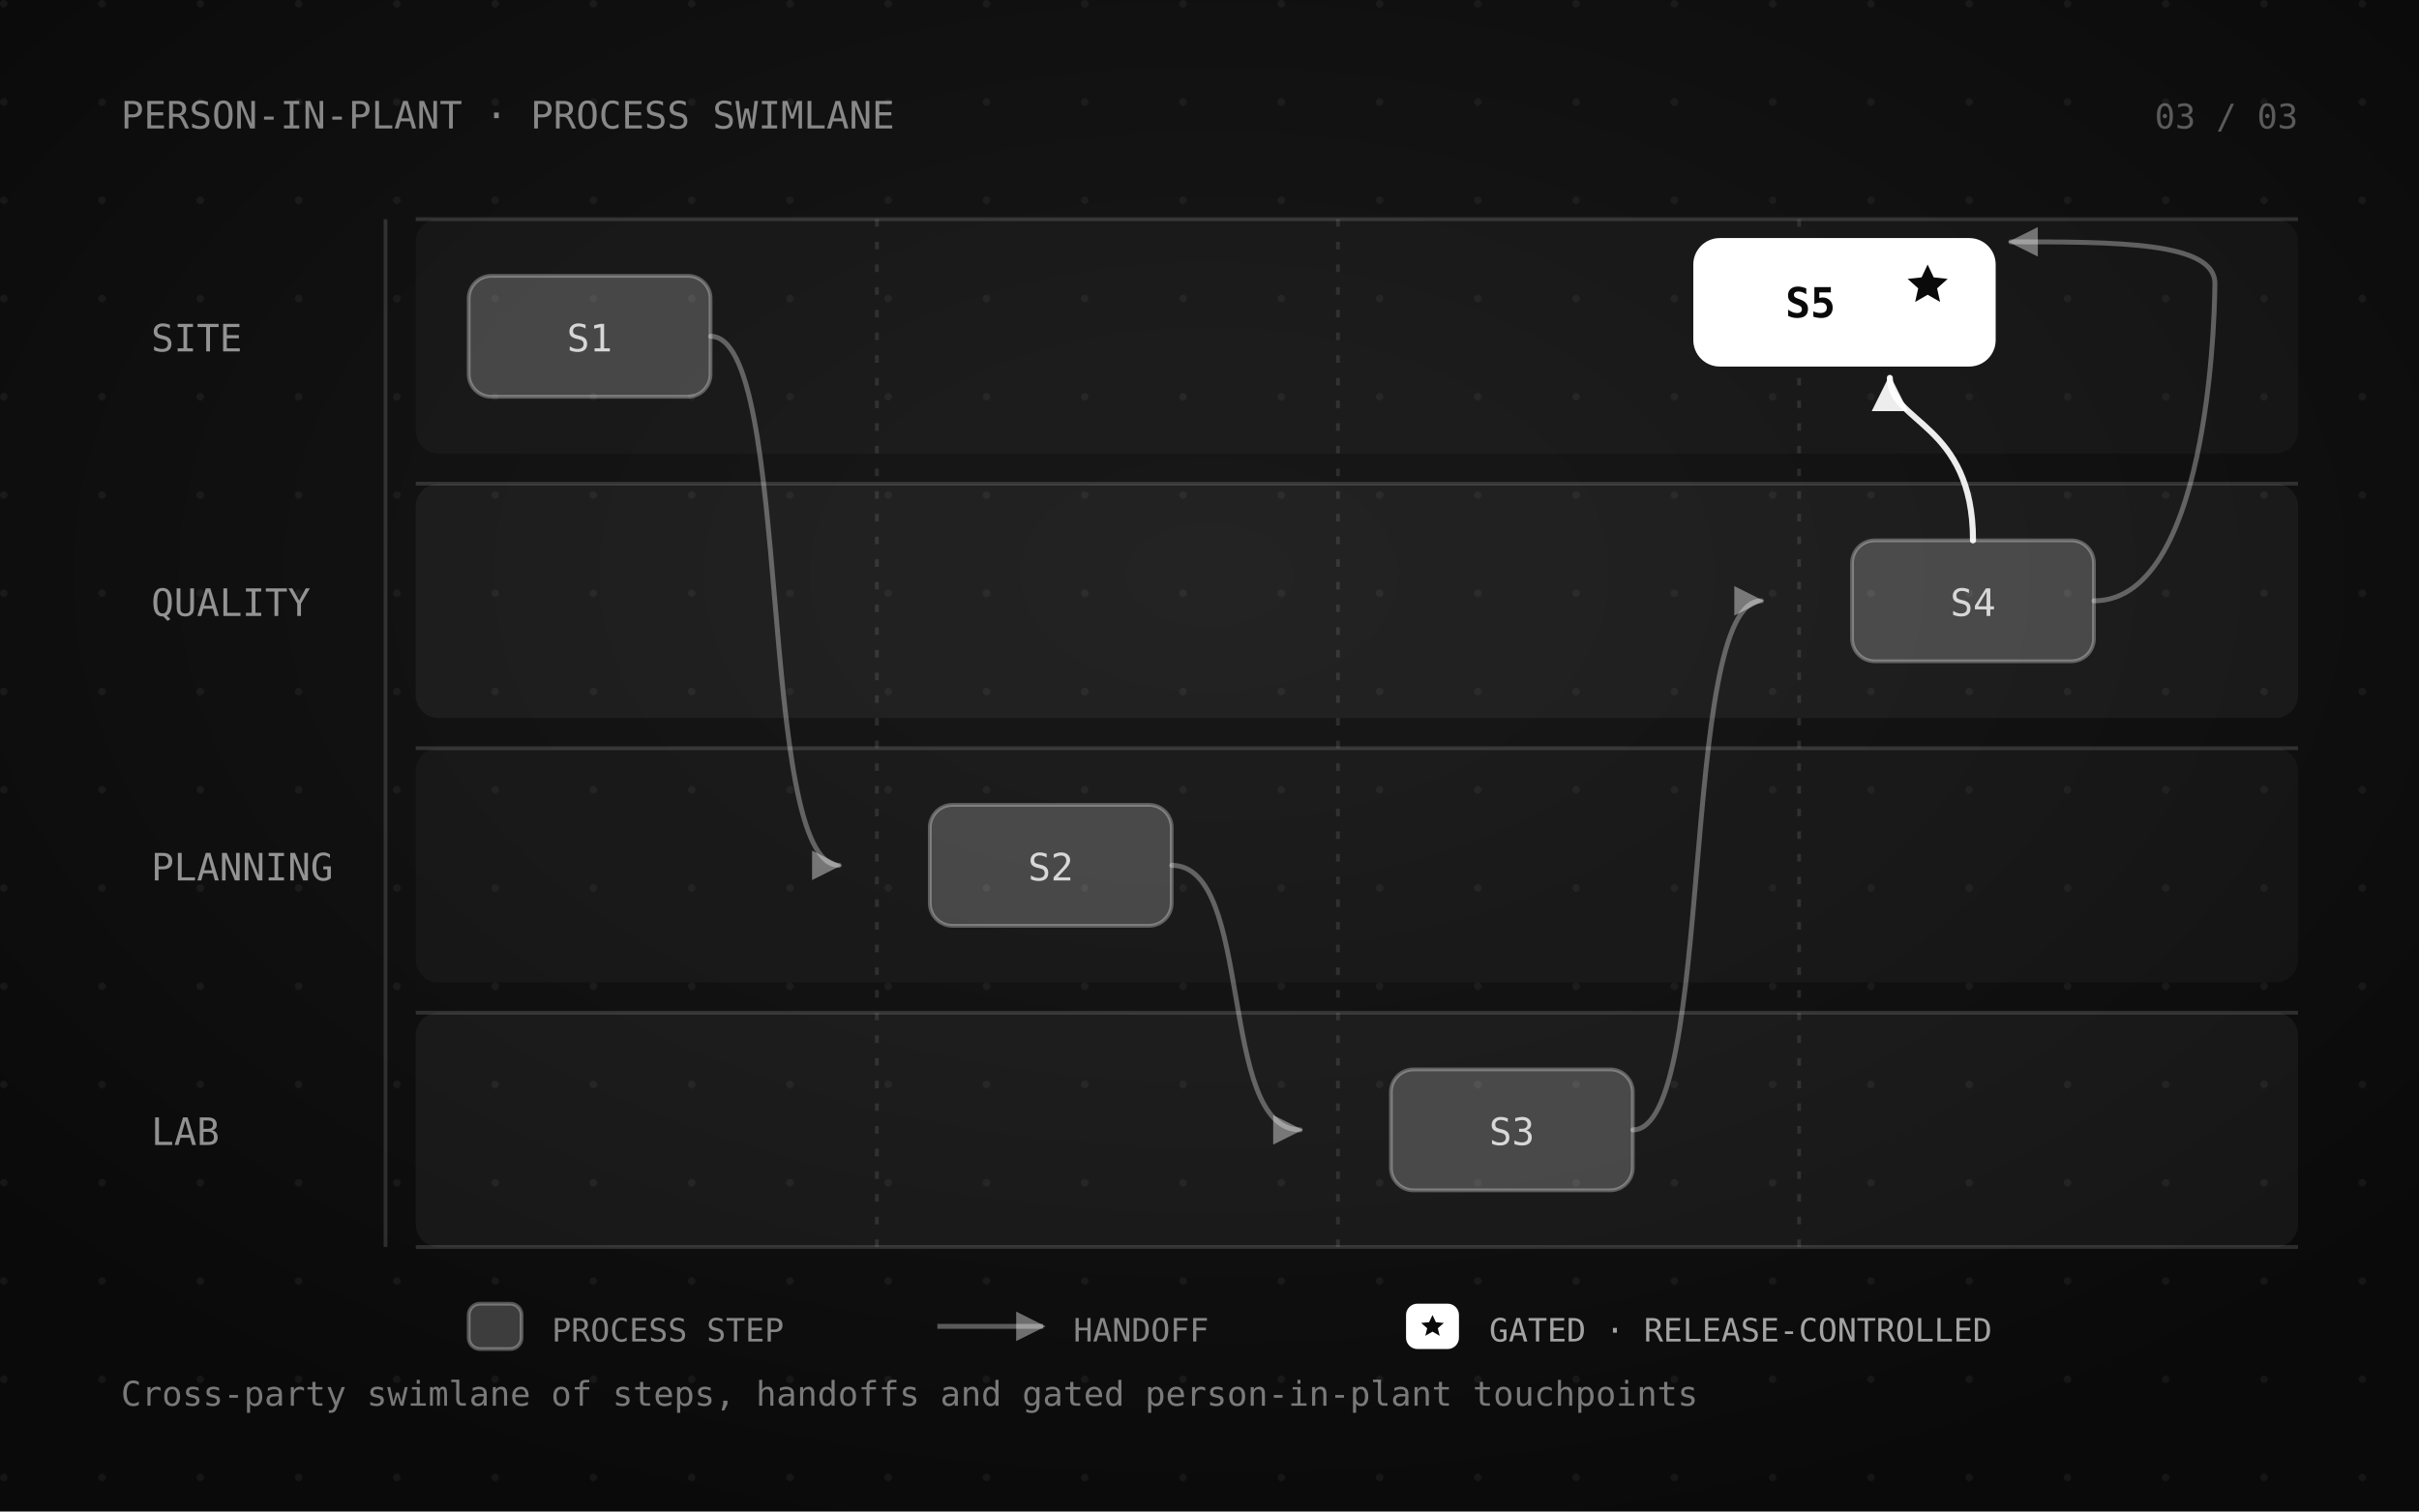
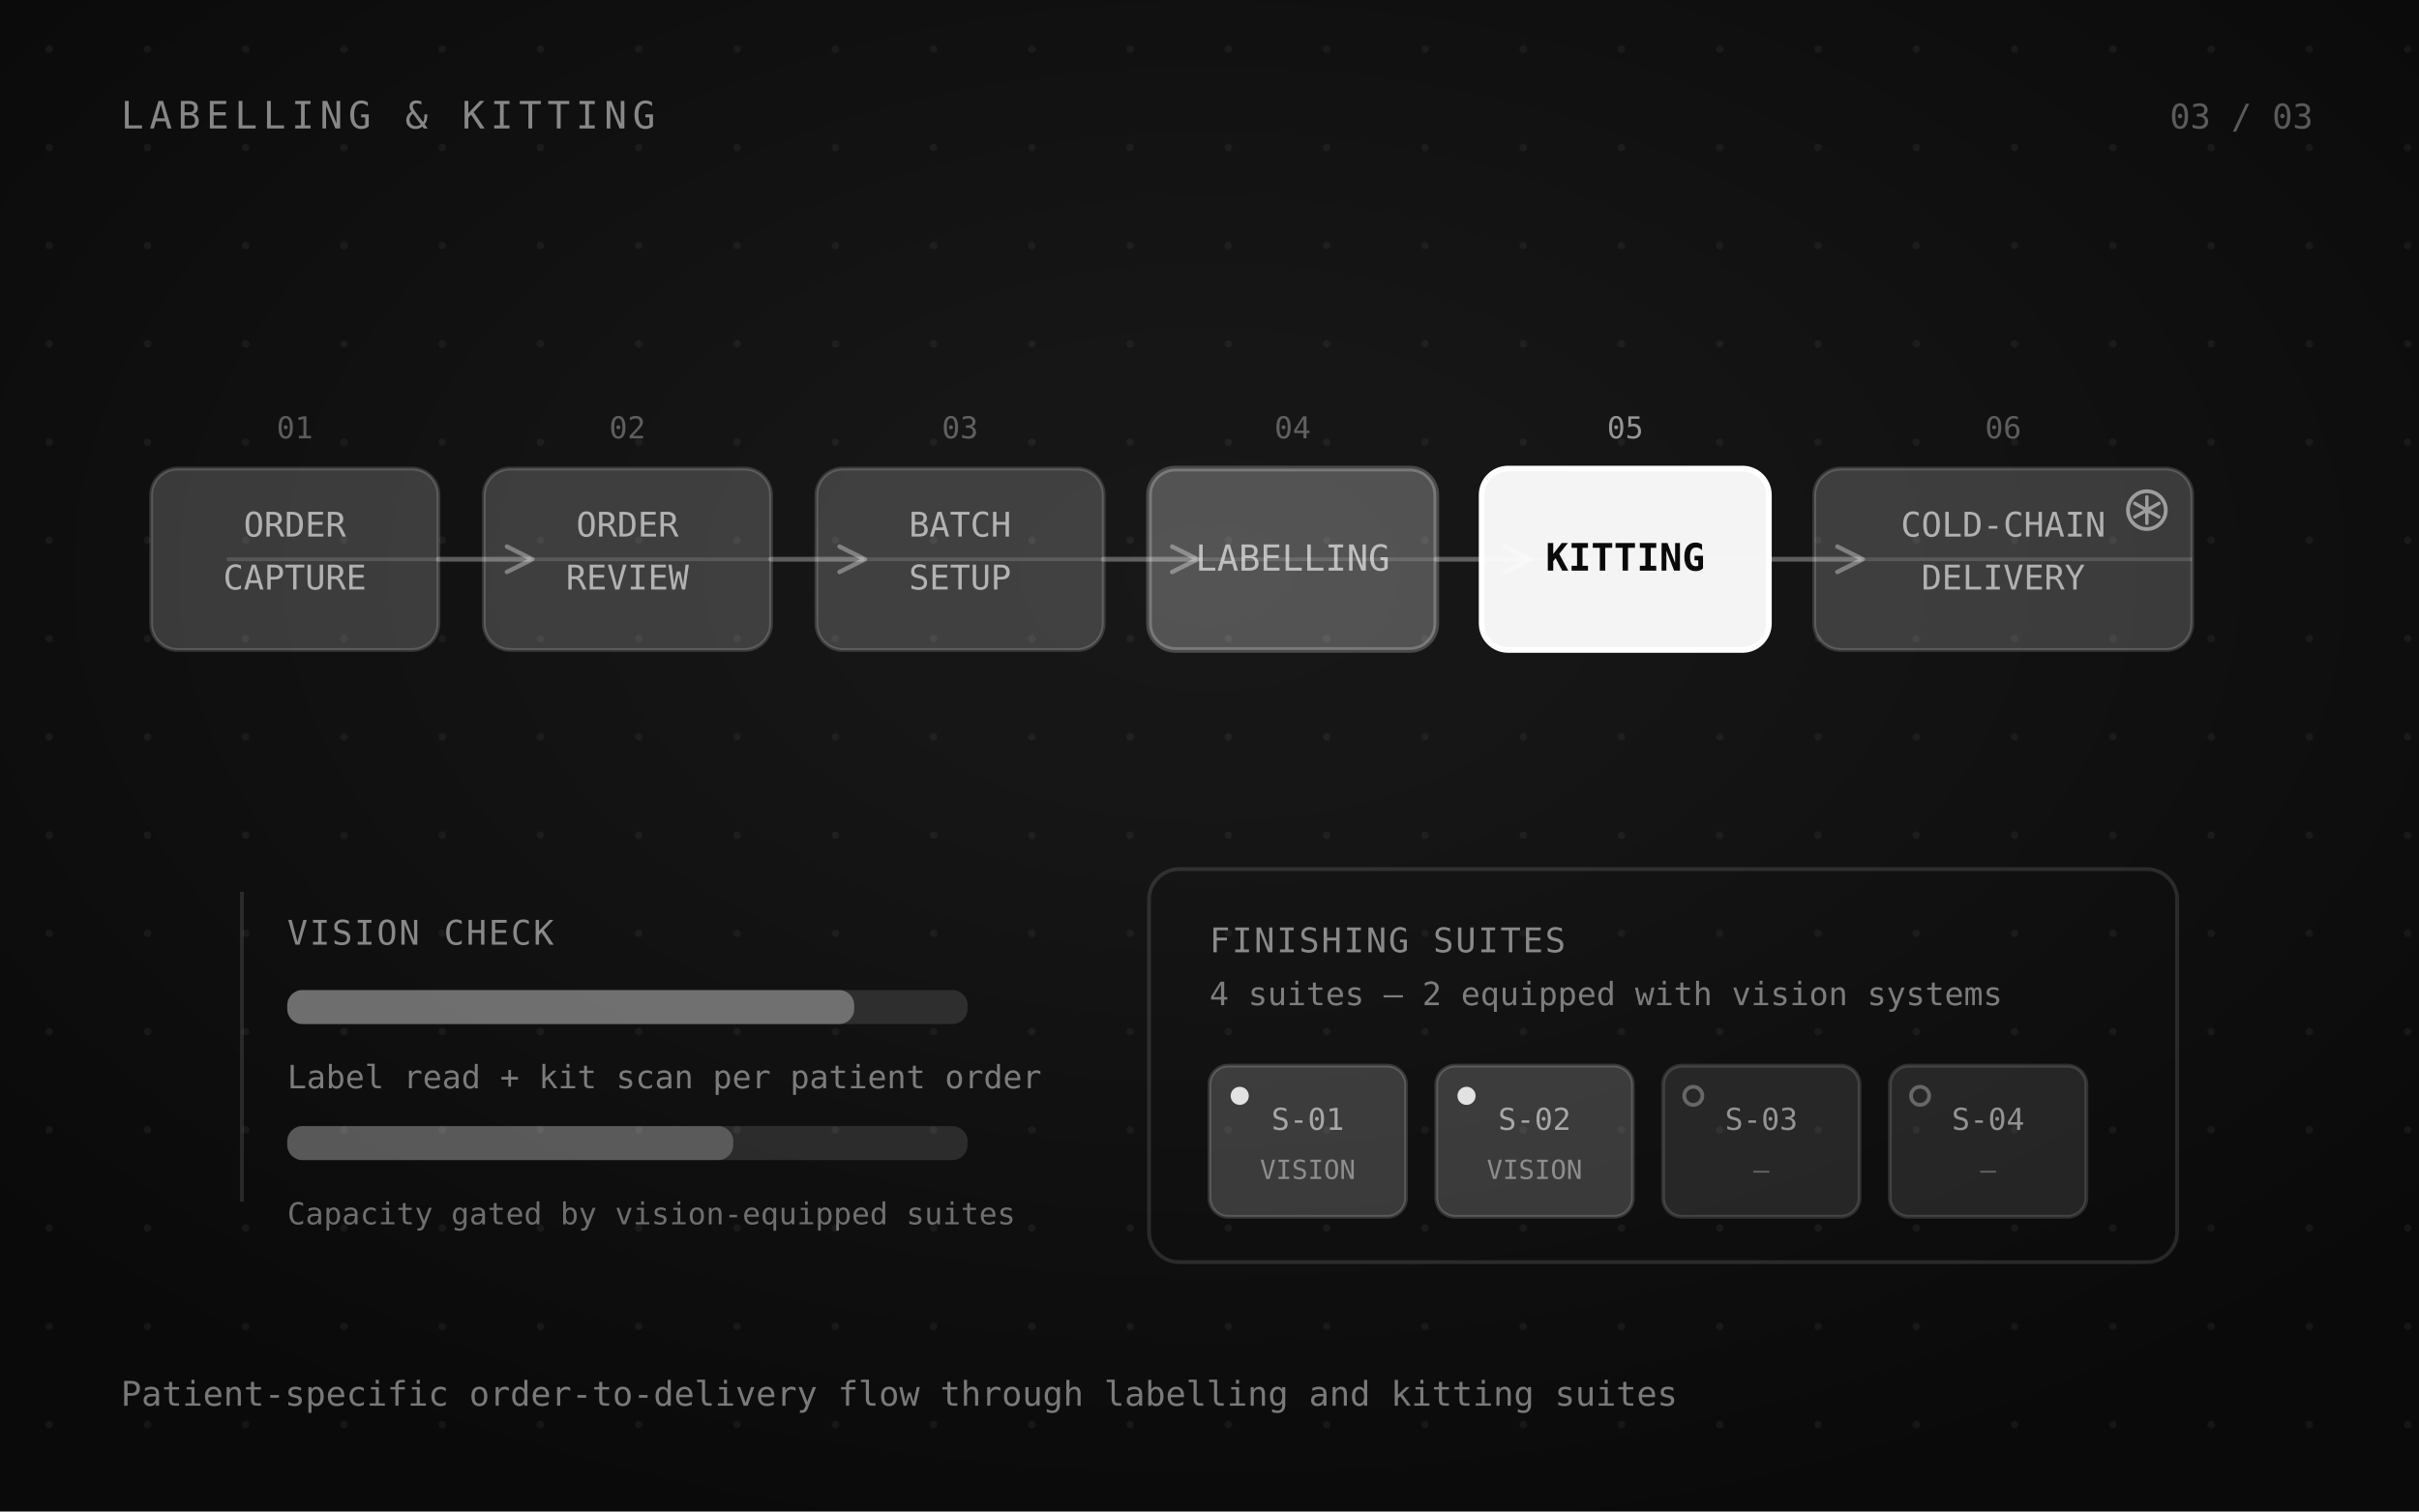
- <svg xmlns="http://www.w3.org/2000/svg" viewBox="0 0 640 400" role="img" aria-label="Person-in-plant playbook: cross-party swimlane mapping sequenced steps, handoffs, and one gated release-controlled touchpoint across Site, Quality, Planning, and Lab">
+ <svg xmlns="http://www.w3.org/2000/svg" viewBox="0 0 640 400" role="img" aria-label="Patient-specific order-to-delivery process flow through labelling and kitting finishing suites, stage 3 of 3, with four finishing suites of which two are equipped with vision systems and a cold-chain delivery endpoint">
  <defs>
-     <pattern id="g" width="26" height="26" patternUnits="userSpaceOnUse">
-       <circle cx="1" cy="1" r="1" fill="#fff" fill-opacity="0.05" />
+     <pattern id="dots" width="26" height="26" patternUnits="userSpaceOnUse">
+       <circle cx="13" cy="13" r="1" fill="#fff" fill-opacity="0.05" />
    </pattern>
-     <radialGradient id="gv" cx="50%" cy="38%" r="66%">
+     <radialGradient id="vig" cx="50%" cy="38%" r="66%">
      <stop offset="0%" stop-color="#fff" stop-opacity="0.06" />
      <stop offset="100%" stop-color="#fff" stop-opacity="0" />
    </radialGradient>
-     <marker id="ah" markerWidth="7" markerHeight="7" refX="5.5" refY="3" orient="auto">
-       <path d="M0,0 L6,3 L0,6 Z" fill="#fff" fill-opacity="0.4" />
-     </marker>
-     <marker id="ahb" markerWidth="7" markerHeight="7" refX="5.5" refY="3" orient="auto">
-       <path d="M0,0 L6,3 L0,6 Z" fill="#fff" fill-opacity="0.92" />
+     <marker id="arr" viewBox="0 0 10 10" refX="8" refY="5" markerWidth="6" markerHeight="6" orient="auto-start-reverse">
+       <path d="M1 1 L9 5 L1 9" fill="none" stroke="#fff" stroke-opacity="0.34" stroke-width="1.4" stroke-linecap="round" stroke-linejoin="round" />
    </marker>
  </defs>
-   <rect width="640" height="400" fill="#0a0a0a" />
-   <rect width="640" height="400" fill="url(#g)" />
-   <rect width="640" height="400" fill="url(#gv)" />
-   <text x="32" y="34" font-family="'JetBrains Mono',monospace" font-size="10" fill="#fff" fill-opacity="0.5">PERSON-IN-PLANT · PROCESS SWIMLANE</text>
-   <text x="608" y="34" text-anchor="end" font-family="'JetBrains Mono',monospace" font-size="9" fill="#fff" fill-opacity="0.32">03 / 03</text>
-   <g>
-     <rect x="110" y="58" width="498" height="62" rx="6" fill="#fff" fill-opacity="0.03" />
-     <rect x="110" y="128" width="498" height="62" rx="6" fill="#fff" fill-opacity="0.05" />
-     <rect x="110" y="198" width="498" height="62" rx="6" fill="#fff" fill-opacity="0.03" />
-     <rect x="110" y="268" width="498" height="62" rx="6" fill="#fff" fill-opacity="0.05" />
-   </g>
-   <g stroke="#fff" stroke-opacity="0.14" stroke-width="1">
-     <line x1="102" y1="58" x2="102" y2="330" />
-     <line x1="110" y1="58" x2="608" y2="58" />
-     <line x1="110" y1="128" x2="608" y2="128" />
-     <line x1="110" y1="198" x2="608" y2="198" />
-     <line x1="110" y1="268" x2="608" y2="268" />
-     <line x1="110" y1="330" x2="608" y2="330" />
-   </g>
-   <g font-family="'JetBrains Mono',monospace" font-size="10" fill="#fff" fill-opacity="0.55" text-anchor="start">
-     <text x="40" y="93">SITE</text>
-     <text x="40" y="163">QUALITY</text>
-     <text x="40" y="233">PLANNING</text>
-     <text x="40" y="303">LAB</text>
-   </g>
-   <g stroke="#fff" stroke-opacity="0.10" stroke-width="1" stroke-dasharray="2 4">
-     <line x1="232" y1="58" x2="232" y2="330" />
-     <line x1="354" y1="58" x2="354" y2="330" />
-     <line x1="476" y1="58" x2="476" y2="330" />
-   </g>
-   <g fill="none" stroke="#fff" stroke-opacity="0.32" stroke-width="1.3" stroke-linecap="round">
-     <path d="M188 89 C210 89 200 229 222 229" marker-end="url(#ah)" />
-     <path d="M310 229 C332 229 322 299 344 299" marker-end="url(#ah)" />
-     <path d="M432 299 C454 299 444 159 466 159" marker-end="url(#ah)" />
+   <rect x="0" y="0" width="640" height="400" fill="#0a0a0a" />
+   <rect x="0" y="0" width="640" height="400" fill="url(#dots)" />
+   <rect x="0" y="0" width="640" height="400" fill="url(#vig)" />
+   <text x="32" y="34" font-family="'JetBrains Mono',monospace" font-size="10" fill="#fff" fill-opacity="0.5" letter-spacing="1.5">LABELLING &amp; KITTING</text>
+   <text x="612" y="34" text-anchor="end" font-family="'JetBrains Mono',monospace" font-size="9" fill="#fff" fill-opacity="0.32">03 / 03</text>
+   <line x1="60" y1="148" x2="580" y2="148" stroke="#fff" stroke-opacity="0.14" stroke-width="1" />
+   <g font-family="'JetBrains Mono',monospace">
+     <line x1="116" y1="148" x2="140" y2="148" stroke="#fff" stroke-opacity="0.20" stroke-width="1.4" stroke-linecap="round" marker-end="url(#arr)" />
+     <line x1="204" y1="148" x2="228" y2="148" stroke="#fff" stroke-opacity="0.20" stroke-width="1.4" stroke-linecap="round" marker-end="url(#arr)" />
+     <line x1="292" y1="148" x2="316" y2="148" stroke="#fff" stroke-opacity="0.20" stroke-width="1.4" stroke-linecap="round" marker-end="url(#arr)" />
+     <line x1="380" y1="148" x2="404" y2="148" stroke="#fff" stroke-opacity="0.20" stroke-width="1.4" stroke-linecap="round" marker-end="url(#arr)" />
+     <line x1="468" y1="148" x2="492" y2="148" stroke="#fff" stroke-opacity="0.20" stroke-width="1.4" stroke-linecap="round" marker-end="url(#arr)" />
+     <g>
+       <rect x="40" y="124" width="76" height="48" rx="7" fill="#fff" fill-opacity="0.18" stroke="#fff" stroke-opacity="0.16" stroke-width="1" />
+       <text x="78" y="142" text-anchor="middle" font-size="9" fill="#fff" fill-opacity="0.6">ORDER</text>
+       <text x="78" y="156" text-anchor="middle" font-size="9" fill="#fff" fill-opacity="0.6">CAPTURE</text>
+       <text x="78" y="116" text-anchor="middle" font-size="8" fill="#fff" fill-opacity="0.32">01</text>
+     </g>
+     <g>
+       <rect x="128" y="124" width="76" height="48" rx="7" fill="#fff" fill-opacity="0.18" stroke="#fff" stroke-opacity="0.16" stroke-width="1" />
+       <text x="166" y="142" text-anchor="middle" font-size="9" fill="#fff" fill-opacity="0.6">ORDER</text>
+       <text x="166" y="156" text-anchor="middle" font-size="9" fill="#fff" fill-opacity="0.6">REVIEW</text>
+       <text x="166" y="116" text-anchor="middle" font-size="8" fill="#fff" fill-opacity="0.32">02</text>
+     </g>
+     <g>
+       <rect x="216" y="124" width="76" height="48" rx="7" fill="#fff" fill-opacity="0.18" stroke="#fff" stroke-opacity="0.16" stroke-width="1" />
+       <text x="254" y="142" text-anchor="middle" font-size="9" fill="#fff" fill-opacity="0.6">BATCH</text>
+       <text x="254" y="156" text-anchor="middle" font-size="9" fill="#fff" fill-opacity="0.6">SETUP</text>
+       <text x="254" y="116" text-anchor="middle" font-size="8" fill="#fff" fill-opacity="0.32">03</text>
+     </g>
+     <g>
+       <rect x="304" y="124" width="76" height="48" rx="7" fill="#fff" fill-opacity="0.26" stroke="#fff" stroke-opacity="0.22" stroke-width="1.5" />
+       <text x="342" y="151" text-anchor="middle" font-size="9.5" fill="#fff" fill-opacity="0.62">LABELLING</text>
+       <text x="342" y="116" text-anchor="middle" font-size="8" fill="#fff" fill-opacity="0.32">04</text>
+     </g>
+     <g>
+       <rect x="392" y="124" width="76" height="48" rx="7" fill="#fff" fill-opacity="0.95" stroke="#fff" stroke-opacity="1" stroke-width="1.5" />
+       <text x="430" y="151" text-anchor="middle" font-size="10" fill="#0a0a0a" font-weight="bold">KITTING</text>
+       <text x="430" y="116" text-anchor="middle" font-size="8" fill="#fff" fill-opacity="0.55">05</text>
+     </g>
+     <g>
+       <rect x="480" y="124" width="100" height="48" rx="7" fill="#fff" fill-opacity="0.18" stroke="#fff" stroke-opacity="0.16" stroke-width="1" />
+       <text x="530" y="142" text-anchor="middle" font-size="9" fill="#fff" fill-opacity="0.6">COLD-CHAIN</text>
+       <text x="530" y="156" text-anchor="middle" font-size="9" fill="#fff" fill-opacity="0.6">DELIVERY</text>
+       <text x="530" y="116" text-anchor="middle" font-size="8" fill="#fff" fill-opacity="0.32">06</text>
+       <circle cx="568" cy="135" r="5" fill="none" stroke="#fff" stroke-opacity="0.5" stroke-width="1" />
+       <path d="M568 131.5 L568 138.5 M564.8 133.2 L571.2 136.8 M571.2 133.2 L564.8 136.8" stroke="#fff" stroke-opacity="0.5" stroke-width="0.9" stroke-linecap="round" />
+     </g>
  </g>
  <g font-family="'JetBrains Mono',monospace">
-     <rect x="124" y="73" width="64" height="32" rx="6" fill="#fff" fill-opacity="0.20" stroke="#fff" stroke-opacity="0.30" stroke-width="1" />
-     <text x="156" y="93" text-anchor="middle" font-size="10" fill="#fff" fill-opacity="0.78">S1</text>
-     <rect x="246" y="213" width="64" height="32" rx="6" fill="#fff" fill-opacity="0.20" stroke="#fff" stroke-opacity="0.30" stroke-width="1" />
-     <text x="278" y="233" text-anchor="middle" font-size="10" fill="#fff" fill-opacity="0.78">S2</text>
-     <rect x="368" y="283" width="64" height="32" rx="6" fill="#fff" fill-opacity="0.20" stroke="#fff" stroke-opacity="0.30" stroke-width="1" />
-     <text x="400" y="303" text-anchor="middle" font-size="10" fill="#fff" fill-opacity="0.78">S3</text>
-     <rect x="490" y="143" width="64" height="32" rx="6" fill="#fff" fill-opacity="0.20" stroke="#fff" stroke-opacity="0.30" stroke-width="1" />
-     <text x="522" y="163" text-anchor="middle" font-size="10" fill="#fff" fill-opacity="0.78">S4</text>
+     <rect x="304" y="230" width="272" height="104" rx="8" fill="#fff" fill-opacity="0" stroke="#fff" stroke-opacity="0.12" stroke-width="1" />
+     <text x="320" y="252" font-size="9" fill="#fff" fill-opacity="0.5" letter-spacing="0.5">FINISHING SUITES</text>
+     <text x="320" y="266" font-size="8.5" fill="#fff" fill-opacity="0.45">4 suites — 2 equipped with vision systems</text>
+     <g>
+       <rect x="320" y="282" width="52" height="40" rx="5" fill="#fff" fill-opacity="0.18" stroke="#fff" stroke-opacity="0.16" stroke-width="1" />
+       <text x="346" y="299" text-anchor="middle" font-size="8" fill="#fff" fill-opacity="0.55">S-01</text>
+       <text x="346" y="312" text-anchor="middle" font-size="7" fill="#fff" fill-opacity="0.42">VISION</text>
+       <circle cx="328" cy="290" r="2.4" fill="#fff" fill-opacity="0.85" />
+     </g>
+     <g>
+       <rect x="380" y="282" width="52" height="40" rx="5" fill="#fff" fill-opacity="0.18" stroke="#fff" stroke-opacity="0.16" stroke-width="1" />
+       <text x="406" y="299" text-anchor="middle" font-size="8" fill="#fff" fill-opacity="0.55">S-02</text>
+       <text x="406" y="312" text-anchor="middle" font-size="7" fill="#fff" fill-opacity="0.42">VISION</text>
+       <circle cx="388" cy="290" r="2.4" fill="#fff" fill-opacity="0.85" />
+     </g>
+     <g>
+       <rect x="440" y="282" width="52" height="40" rx="5" fill="#fff" fill-opacity="0.10" stroke="#fff" stroke-opacity="0.14" stroke-width="1" />
+       <text x="466" y="299" text-anchor="middle" font-size="8" fill="#fff" fill-opacity="0.5">S-03</text>
+       <text x="466" y="312" text-anchor="middle" font-size="7" fill="#fff" fill-opacity="0.3">—</text>
+       <circle cx="448" cy="290" r="2.4" fill="none" stroke="#fff" stroke-opacity="0.3" stroke-width="1" />
+     </g>
+     <g>
+       <rect x="500" y="282" width="52" height="40" rx="5" fill="#fff" fill-opacity="0.10" stroke="#fff" stroke-opacity="0.14" stroke-width="1" />
+       <text x="526" y="299" text-anchor="middle" font-size="8" fill="#fff" fill-opacity="0.5">S-04</text>
+       <text x="526" y="312" text-anchor="middle" font-size="7" fill="#fff" fill-opacity="0.3">—</text>
+       <circle cx="508" cy="290" r="2.4" fill="none" stroke="#fff" stroke-opacity="0.3" stroke-width="1" />
+     </g>
  </g>
-   <path d="M522 143 C522 60 156 60 156 -100" fill="none" />
-   <path d="M554 159 C586 159 586 75 586 75 C586 64 560 64 532 64" fill="none" stroke="#fff" stroke-opacity="0.32" stroke-width="1.3" stroke-linecap="round" marker-end="url(#ah)" />
  <g font-family="'JetBrains Mono',monospace">
-     <path d="M188 89 C400 50 470 50 470 50 C470 50 476 50 476 53" fill="none" />
-     <rect x="448" y="63" width="80" height="34" rx="7" fill="#fff" />
-     <text x="479" y="84" text-anchor="middle" font-size="11" fill="#0a0a0a" font-weight="bold">S5</text>
-     <path d="M510 70 l1.6 3.4 3.7 .4 -2.8 2.5 .8 3.6 -3.3 -1.9 -3.3 1.9 .8 -3.6 -2.8 -2.5 3.7 -.4 Z" fill="#0a0a0a" />
+     <line x1="64" y1="236" x2="64" y2="318" stroke="#fff" stroke-opacity="0.12" stroke-width="1" />
+     <text x="76" y="250" font-size="9" fill="#fff" fill-opacity="0.5" letter-spacing="0.5">VISION CHECK</text>
+     <rect x="76" y="262" width="180" height="9" rx="4" fill="#fff" fill-opacity="0.12" />
+     <rect x="76" y="262" width="150" height="9" rx="4" fill="#fff" fill-opacity="0.32" />
+     <text x="76" y="288" font-size="8.5" fill="#fff" fill-opacity="0.45">Label read + kit scan per patient order</text>
+     <rect x="76" y="298" width="180" height="9" rx="4" fill="#fff" fill-opacity="0.12" />
+     <rect x="76" y="298" width="118" height="9" rx="4" fill="#fff" fill-opacity="0.22" />
+     <text x="76" y="324" font-size="8" fill="#fff" fill-opacity="0.4">Capacity gated by vision-equipped suites</text>
  </g>
-   <path d="M522 143 C522 112 500 112 500 100" fill="none" stroke="#fff" stroke-opacity="0.92" stroke-width="1.6" stroke-linecap="round" marker-end="url(#ahb)" />
-   <g font-family="'JetBrains Mono',monospace">
-     <rect x="124" y="345" width="14" height="12" rx="3" fill="#fff" fill-opacity="0.20" stroke="#fff" stroke-opacity="0.30" stroke-width="1" />
-     <text x="146" y="355" font-size="8.5" fill="#fff" fill-opacity="0.5">PROCESS STEP</text>
-     <line x1="248" y1="351" x2="276" y2="351" stroke="#fff" stroke-opacity="0.32" stroke-width="1.3" marker-end="url(#ah)" />
-     <text x="284" y="355" font-size="8.5" fill="#fff" fill-opacity="0.5">HANDOFF</text>
-     <rect x="372" y="345" width="14" height="12" rx="3" fill="#fff" />
-     <path d="M379 348 l.9 1.9 2.1 .2 -1.6 1.4 .5 2 -1.9 -1.1 -1.9 1.1 .5 -2 -1.6 -1.4 2.1 -.2 Z" fill="#0a0a0a" />
-     <text x="394" y="355" font-size="8.5" fill="#fff" fill-opacity="0.62">GATED · RELEASE-CONTROLLED</text>
-   </g>
-   <text x="32" y="372" font-family="'JetBrains Mono',monospace" font-size="9" fill="#fff" fill-opacity="0.45">Cross-party swimlane of steps, handoffs and gated person-in-plant touchpoints</text>
+   <text x="32" y="372" font-family="'JetBrains Mono',monospace" font-size="9" fill="#fff" fill-opacity="0.45">Patient-specific order-to-delivery flow through labelling and kitting suites</text>
</svg>
